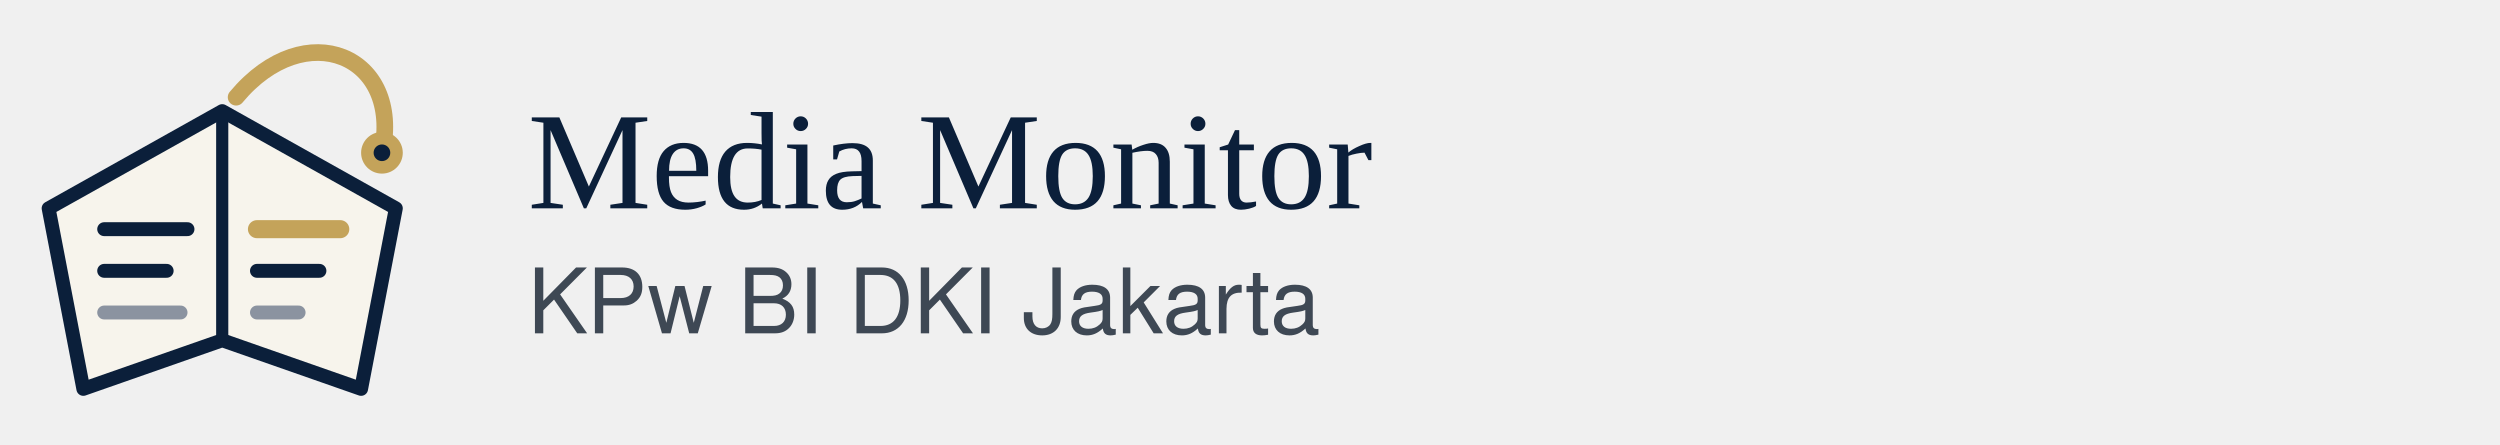
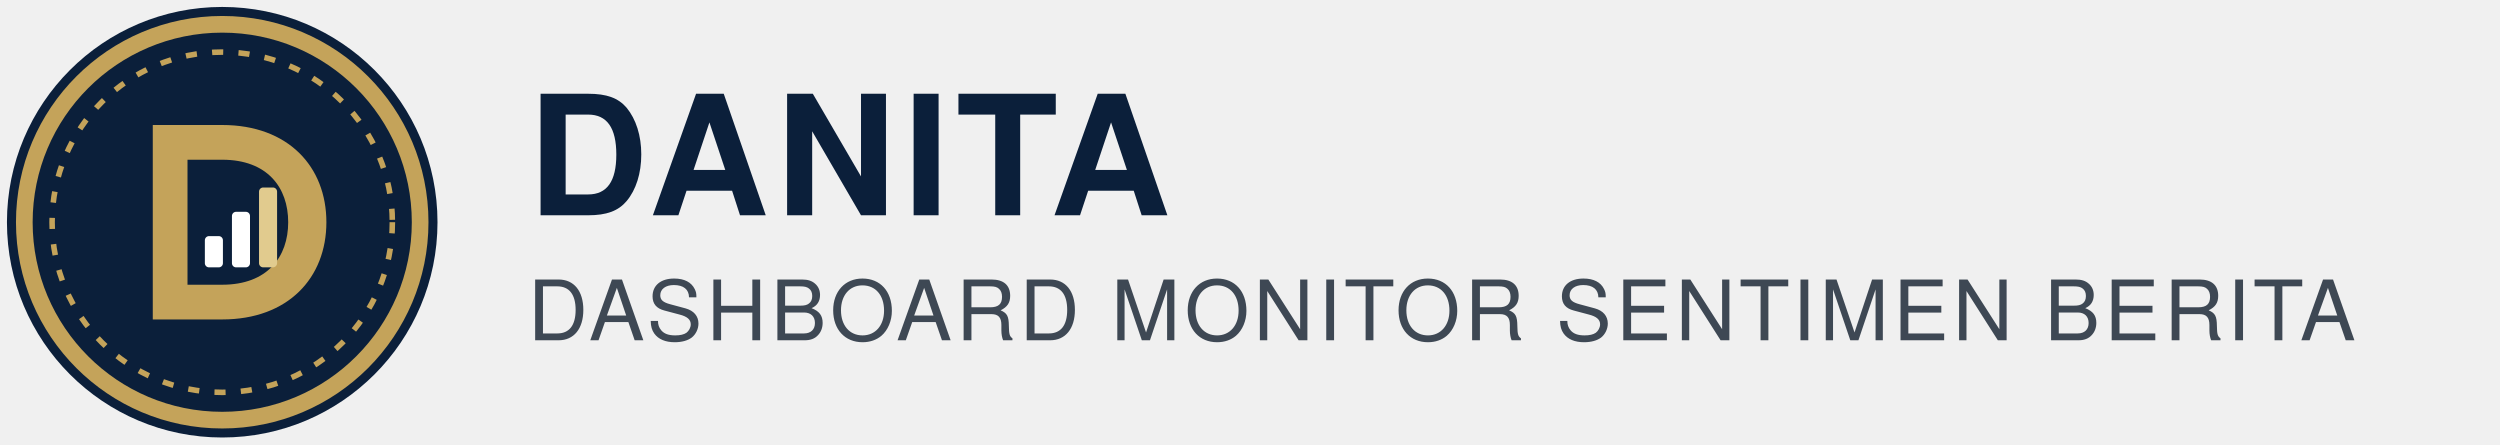
<svg xmlns="http://www.w3.org/2000/svg" viewBox="0 0 360 64" fill="none">
-   <path d="M7 30 L32 16 L57 30 L52 56 L32 49 L12 56 Z" fill="#F7F4EC" stroke="#0B1F3A" stroke-width="2" stroke-linejoin="round" />
-   <path d="M32 16 V49" stroke="#0B1F3A" stroke-width="1.75" />
-   <path d="M15 33 H27" stroke="#0B1F3A" stroke-width="2" stroke-linecap="round" />
-   <path d="M15 39 H24" stroke="#0B1F3A" stroke-width="2" stroke-linecap="round" />
-   <path d="M15 45 H26" stroke="#8B93A0" stroke-width="2" stroke-linecap="round" />
-   <path d="M37 33 H49" stroke="#C4A35A" stroke-width="2.6" stroke-linecap="round" />
-   <path d="M37 39 H46" stroke="#0B1F3A" stroke-width="2" stroke-linecap="round" />
-   <path d="M37 45 H43" stroke="#8B93A0" stroke-width="2" stroke-linecap="round" />
-   <path d="M34 14 C44 2 58 8 55 22" stroke="#C4A35A" stroke-width="2.4" stroke-linecap="round" />
-   <circle cx="55" cy="22" r="3" fill="#C4A35A" />
-   <circle cx="55" cy="22" r="1.2" fill="#0B1F3A" />
-   <text x="76" y="30" fill="#0B1F3A" font-family="Georgia, 'Times New Roman', serif" font-size="20">Media Monitor</text>
-   <text x="76" y="48" fill="#3E4854" font-family="Segoe UI, Helvetica, Arial, sans-serif" font-size="13">KPw BI DKI Jakarta</text>
+   <circle cx="32" cy="32" r="31" fill="#0B1F3A" />
+   <circle cx="32" cy="32" r="28.5" stroke="#C4A35A" stroke-width="2.4" />
+   <circle cx="32" cy="32" r="24.5" stroke="#C4A35A" stroke-width="0.8" stroke-dasharray="1.6 2.2" />
+   <path d="M22 18 H32 C41.5 18 47 24 47 32 C47 40 41.5 46 32 46 H22 Z" fill="#C4A35A" />
+   <path d="M27 23 H32 C38.5 23 41.5 27 41.5 32 C41.5 37 38.5 41 32 41 H27 Z" fill="#0B1F3A" />
+   <rect x="29.5" y="34" width="2.6" height="4.5" rx="0.6" fill="#FFFFFF" />
+   <rect x="33.4" y="30.5" width="2.6" height="8" rx="0.6" fill="#FFFFFF" />
+   <rect x="37.3" y="27" width="2.6" height="11.5" rx="0.6" fill="#E1CB8E" />
+   <text x="76" y="31" fill="#0B1F3A" font-family="Mulish, Segoe UI, Helvetica, Arial, sans-serif" font-size="24" font-weight="800" letter-spacing="1">DANITA</text>
+   <text x="76" y="49" fill="#3E4854" font-family="Mulish, Segoe UI, Helvetica, Arial, sans-serif" font-size="12" letter-spacing="0.6">DASHBOARD MONITOR SENTIMEN BERITA</text>
</svg>
